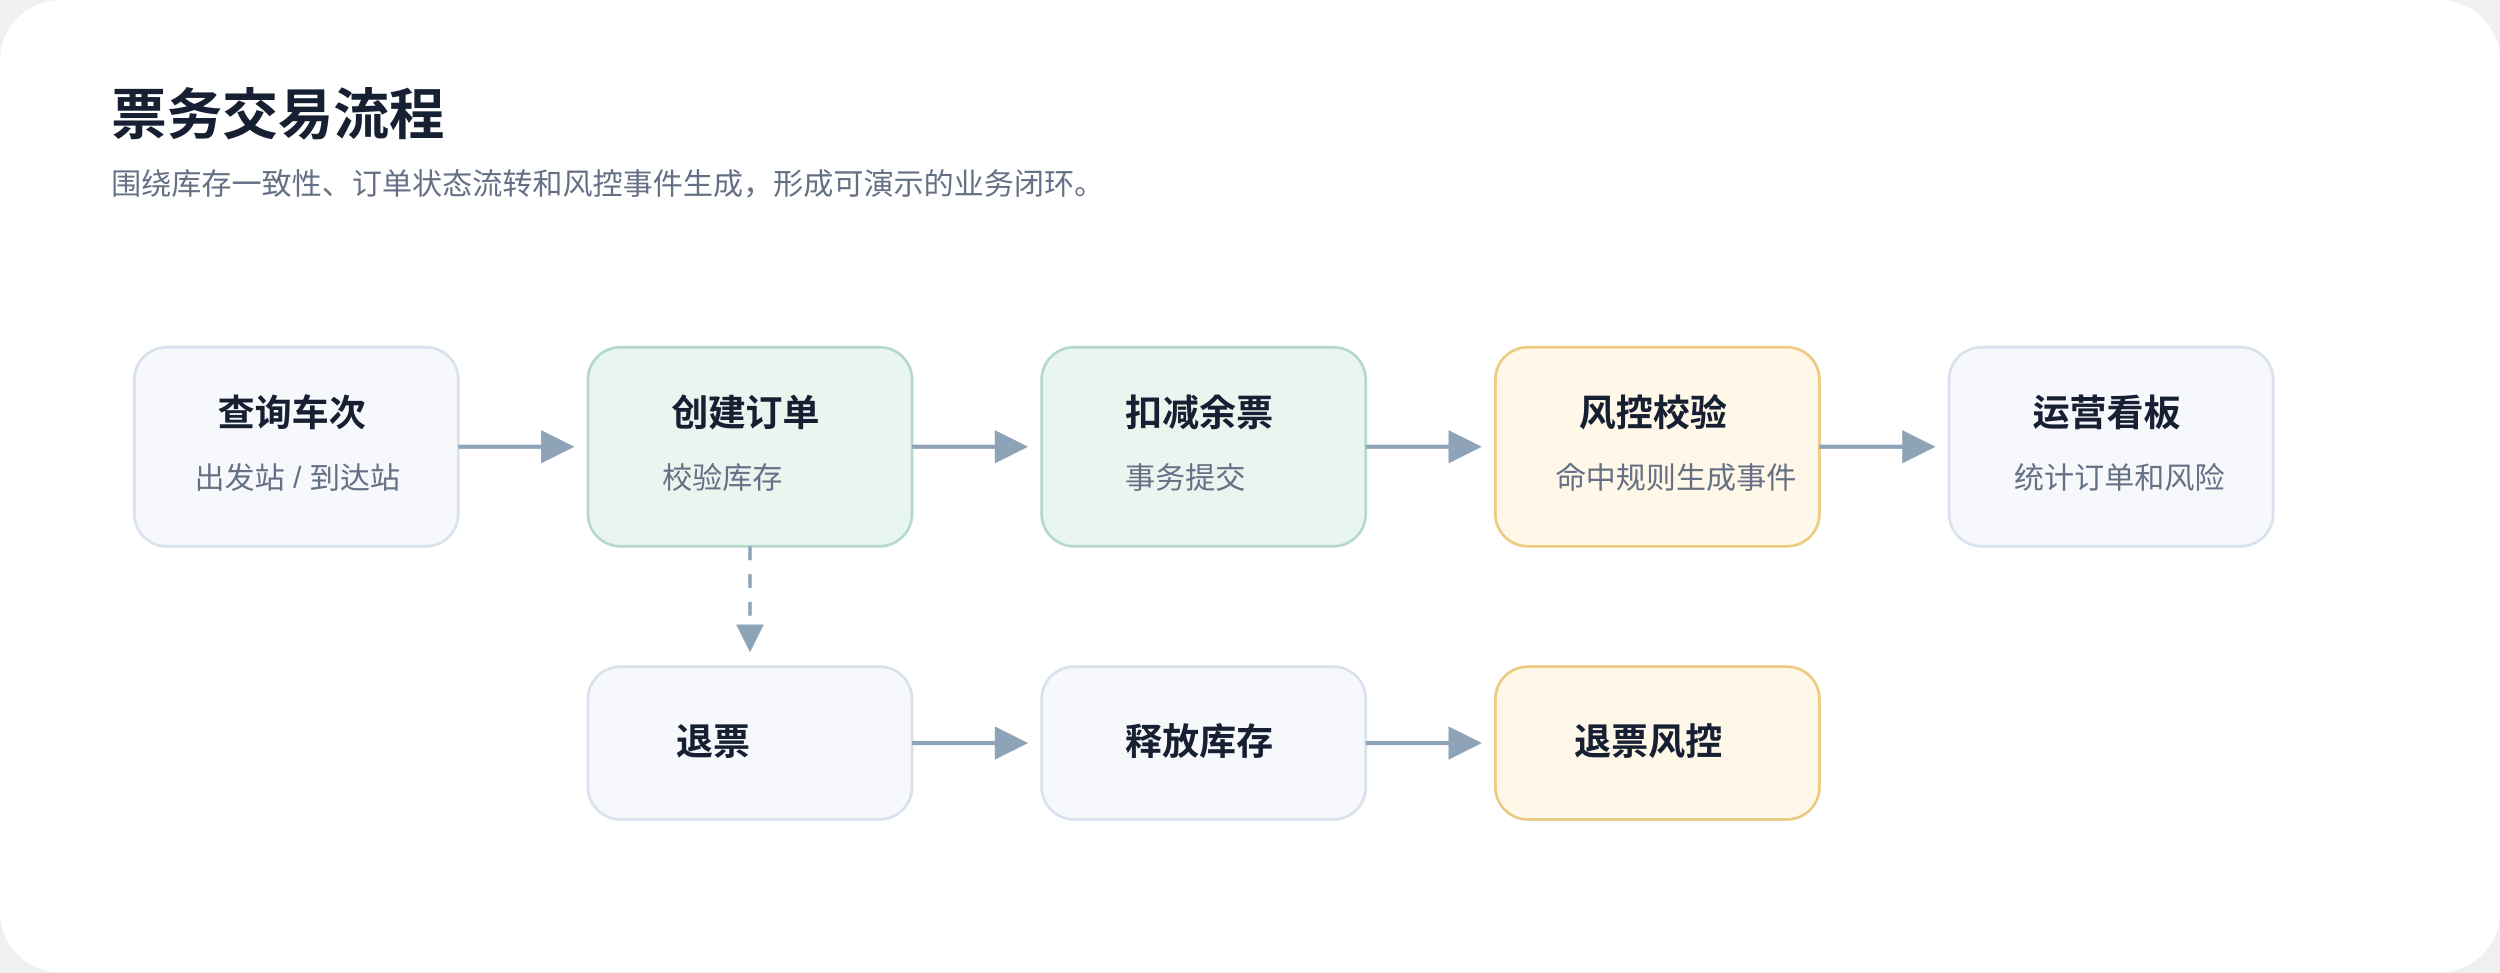
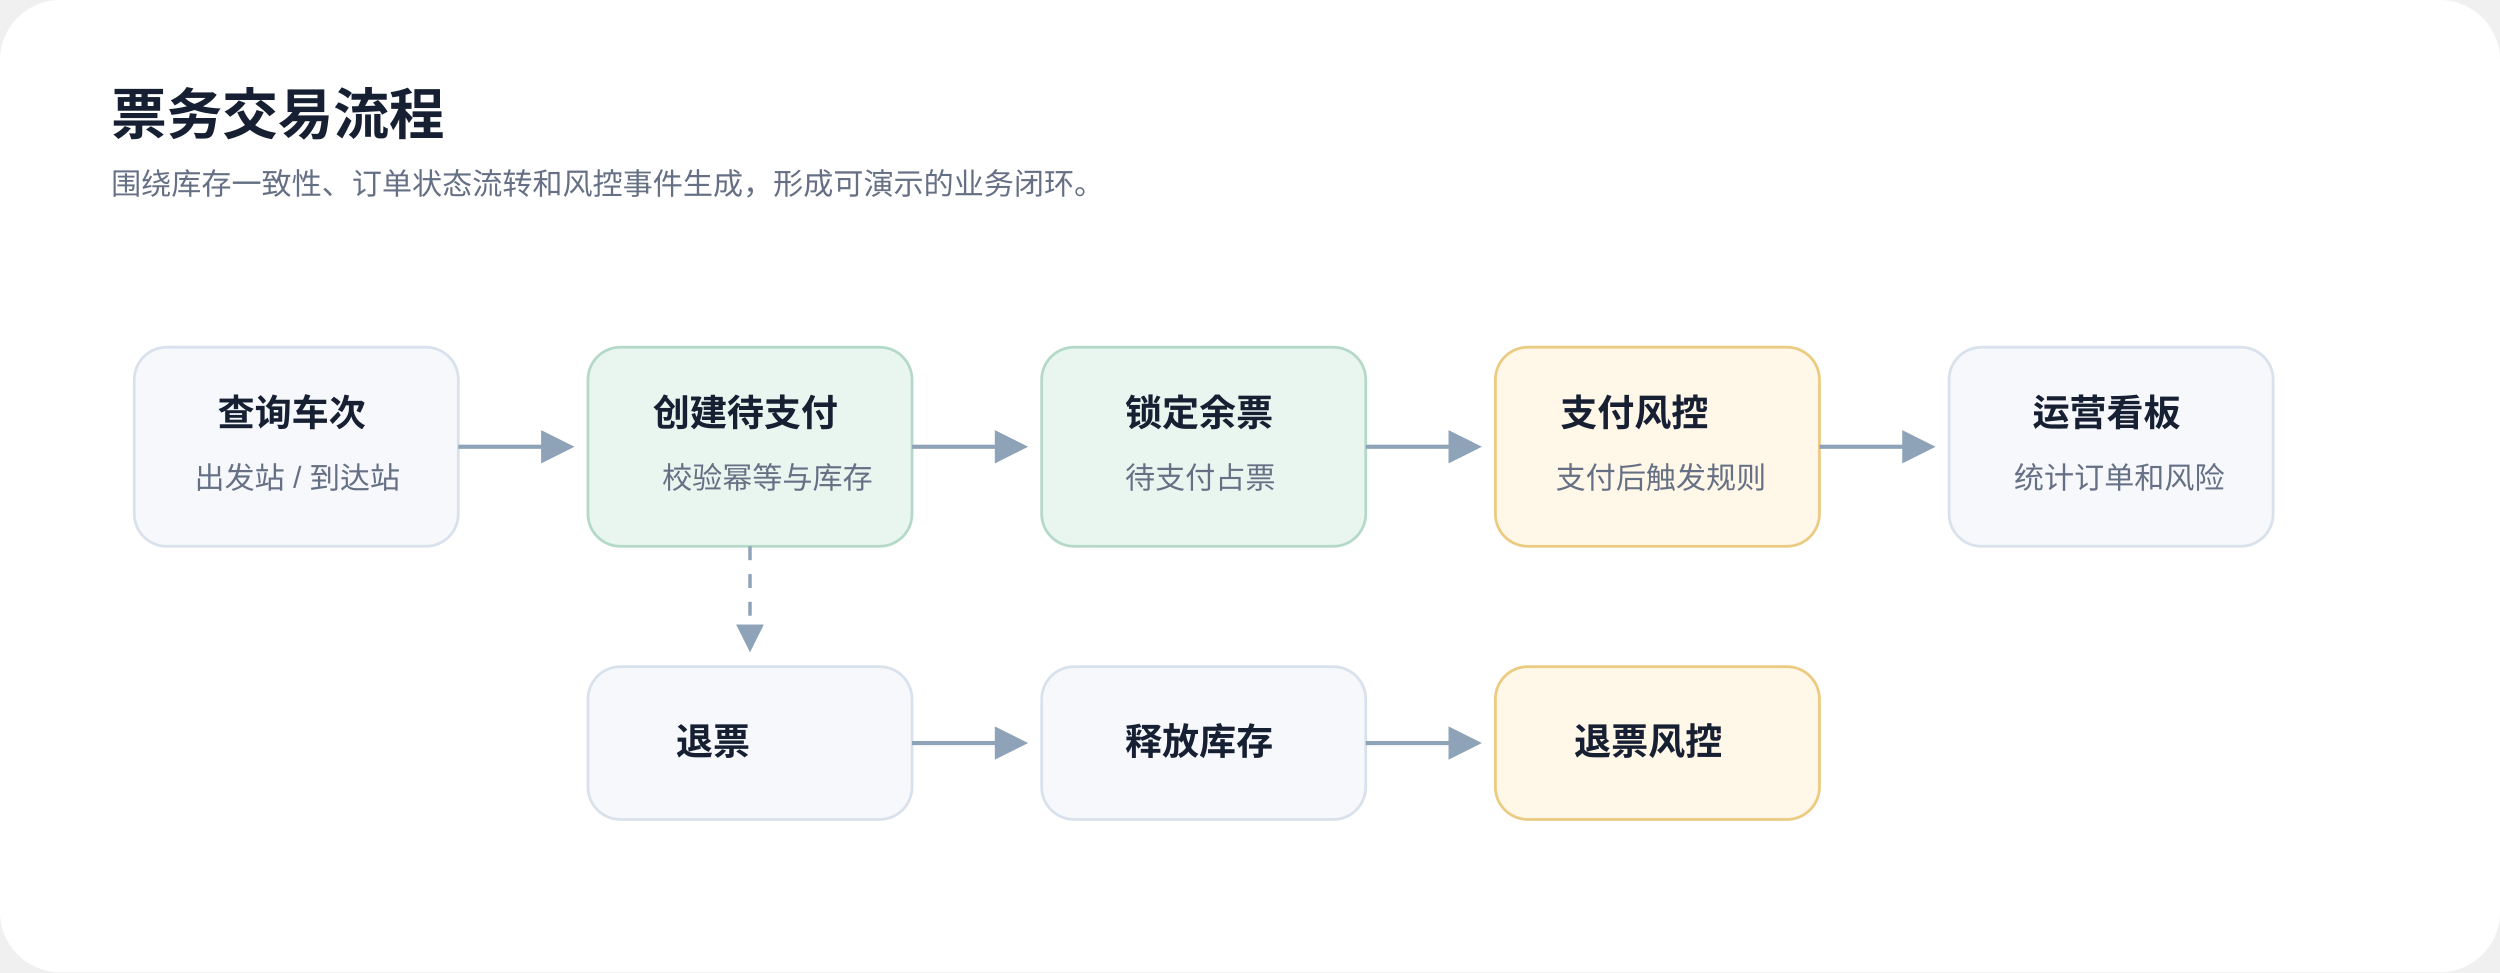
<svg xmlns="http://www.w3.org/2000/svg" width="1080" height="420" viewBox="0 0 1080 420" fill="none">
  <defs>
    <style>
      .bg { fill: #FFFFFF; }
      .step { fill: #F6F8FB; stroke: #D9E2EC; stroke-width: 1.2; }
      .primary { fill: #E9F6F0; stroke: #B5D9C8; stroke-width: 1.2; }
      .risk { fill: #FFF7E8; stroke: #EBCB82; stroke-width: 1.2; }
      .ink { fill: #172033; font-family: "Segoe UI", "Microsoft YaHei", Arial, sans-serif; }
      .muted { fill: #667085; font-family: "Segoe UI", "Microsoft YaHei", Arial, sans-serif; }
      .title { font-size: 24px; font-weight: 700; }
      .label { font-size: 16px; font-weight: 700; }
      .small { font-size: 13px; }
      .line { stroke: #8EA3B7; stroke-width: 1.8; }
      .dash { stroke: #8EA3B7; stroke-width: 1.5; stroke-dasharray: 6 6; }
    </style>
    <marker id="arrow" viewBox="0 0 10 10" refX="8.5" refY="5" markerWidth="8" markerHeight="8" orient="auto-start-reverse">
      <path d="M 0 0 L 10 5 L 0 10 z" fill="#8EA3B7" />
    </marker>
  </defs>
  <rect class="bg" width="1080" height="420" rx="26" />
  <text x="48" y="58" class="ink title">票务交易流程</text>
  <text x="48" y="84" class="muted small">围绕库存一致性、订单状态流转和风控事件生成，形成可演示的业务闭环。</text>
  <rect x="58" y="150" width="140" height="86" rx="14" class="step" />
  <text x="94" y="184" class="ink label">查询车次</text>
  <text x="84" y="211" class="muted small">出发站 / 到达站</text>
  <rect x="254" y="150" width="140" height="86" rx="14" class="primary" />
-   <text x="290" y="184" class="ink label">创建订单</text>
-   <text x="286" y="211" class="muted small">校验库存</text>
+   <text x="282" y="184" class="ink label">创建待支付</text>
+   <text x="286" y="211" class="muted small">校验幂等与库存</text>
  <rect x="450" y="150" width="140" height="86" rx="14" class="primary" />
-   <text x="486" y="184" class="ink label">扣减余票</text>
-   <text x="486" y="211" class="muted small">事务提交</text>
+   <text x="486" y="184" class="ink label">锁定余票</text>
+   <text x="486" y="211" class="muted small">待支付占票</text>
  <rect x="646" y="150" width="140" height="86" rx="14" class="risk" />
-   <text x="682" y="184" class="ink label">风控校验</text>
-   <text x="672" y="211" class="muted small">命中规则生成事件</text>
+   <text x="674" y="184" class="ink label">支付风控</text>
+   <text x="672" y="211" class="muted small">支付后触发规则</text>
  <rect x="842" y="150" width="140" height="86" rx="14" class="step" />
  <text x="878" y="184" class="ink label">运营看板</text>
  <text x="870" y="211" class="muted small">统计订单和风险</text>
  <path d="M198 193 H246" class="line" marker-end="url(#arrow)" />
  <path d="M394 193 H442" class="line" marker-end="url(#arrow)" />
  <path d="M590 193 H638" class="line" marker-end="url(#arrow)" />
  <path d="M786 193 H834" class="line" marker-end="url(#arrow)" />
  <rect x="254" y="288" width="140" height="66" rx="14" class="step" />
  <text x="292" y="326" class="ink label">退票</text>
  <rect x="450" y="288" width="140" height="66" rx="14" class="step" />
  <text x="486" y="326" class="ink label">释放库存</text>
  <rect x="646" y="288" width="140" height="66" rx="14" class="risk" />
  <text x="680" y="326" class="ink label">退票风控</text>
  <path d="M324 236 V280" class="dash" marker-end="url(#arrow)" />
  <path d="M394 321 H442" class="line" marker-end="url(#arrow)" />
  <path d="M590 321 H638" class="line" marker-end="url(#arrow)" />
</svg>
